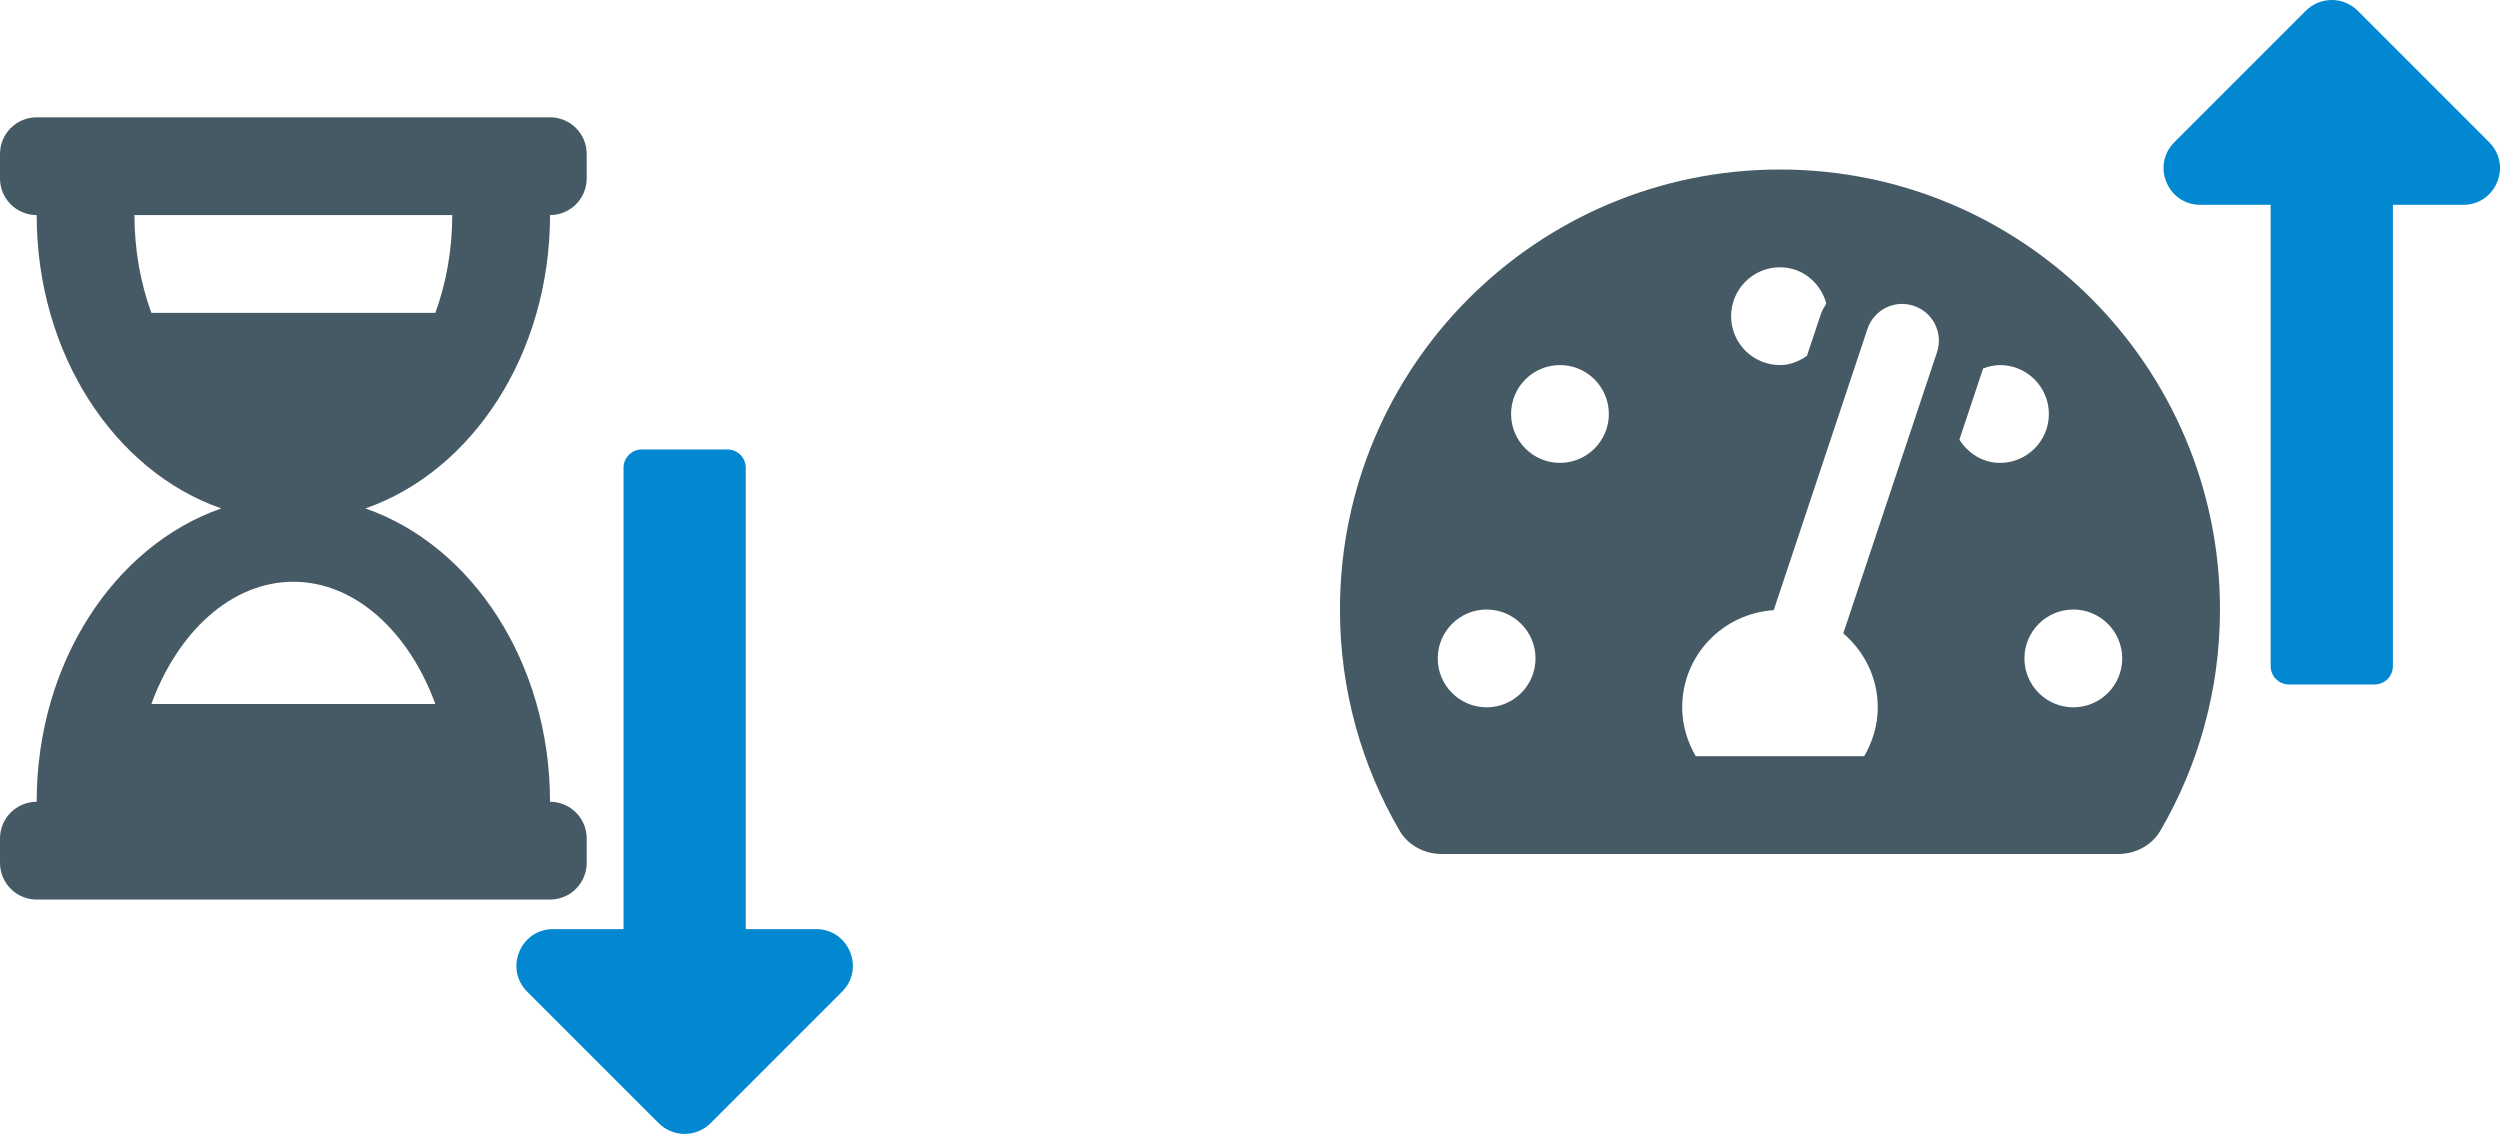
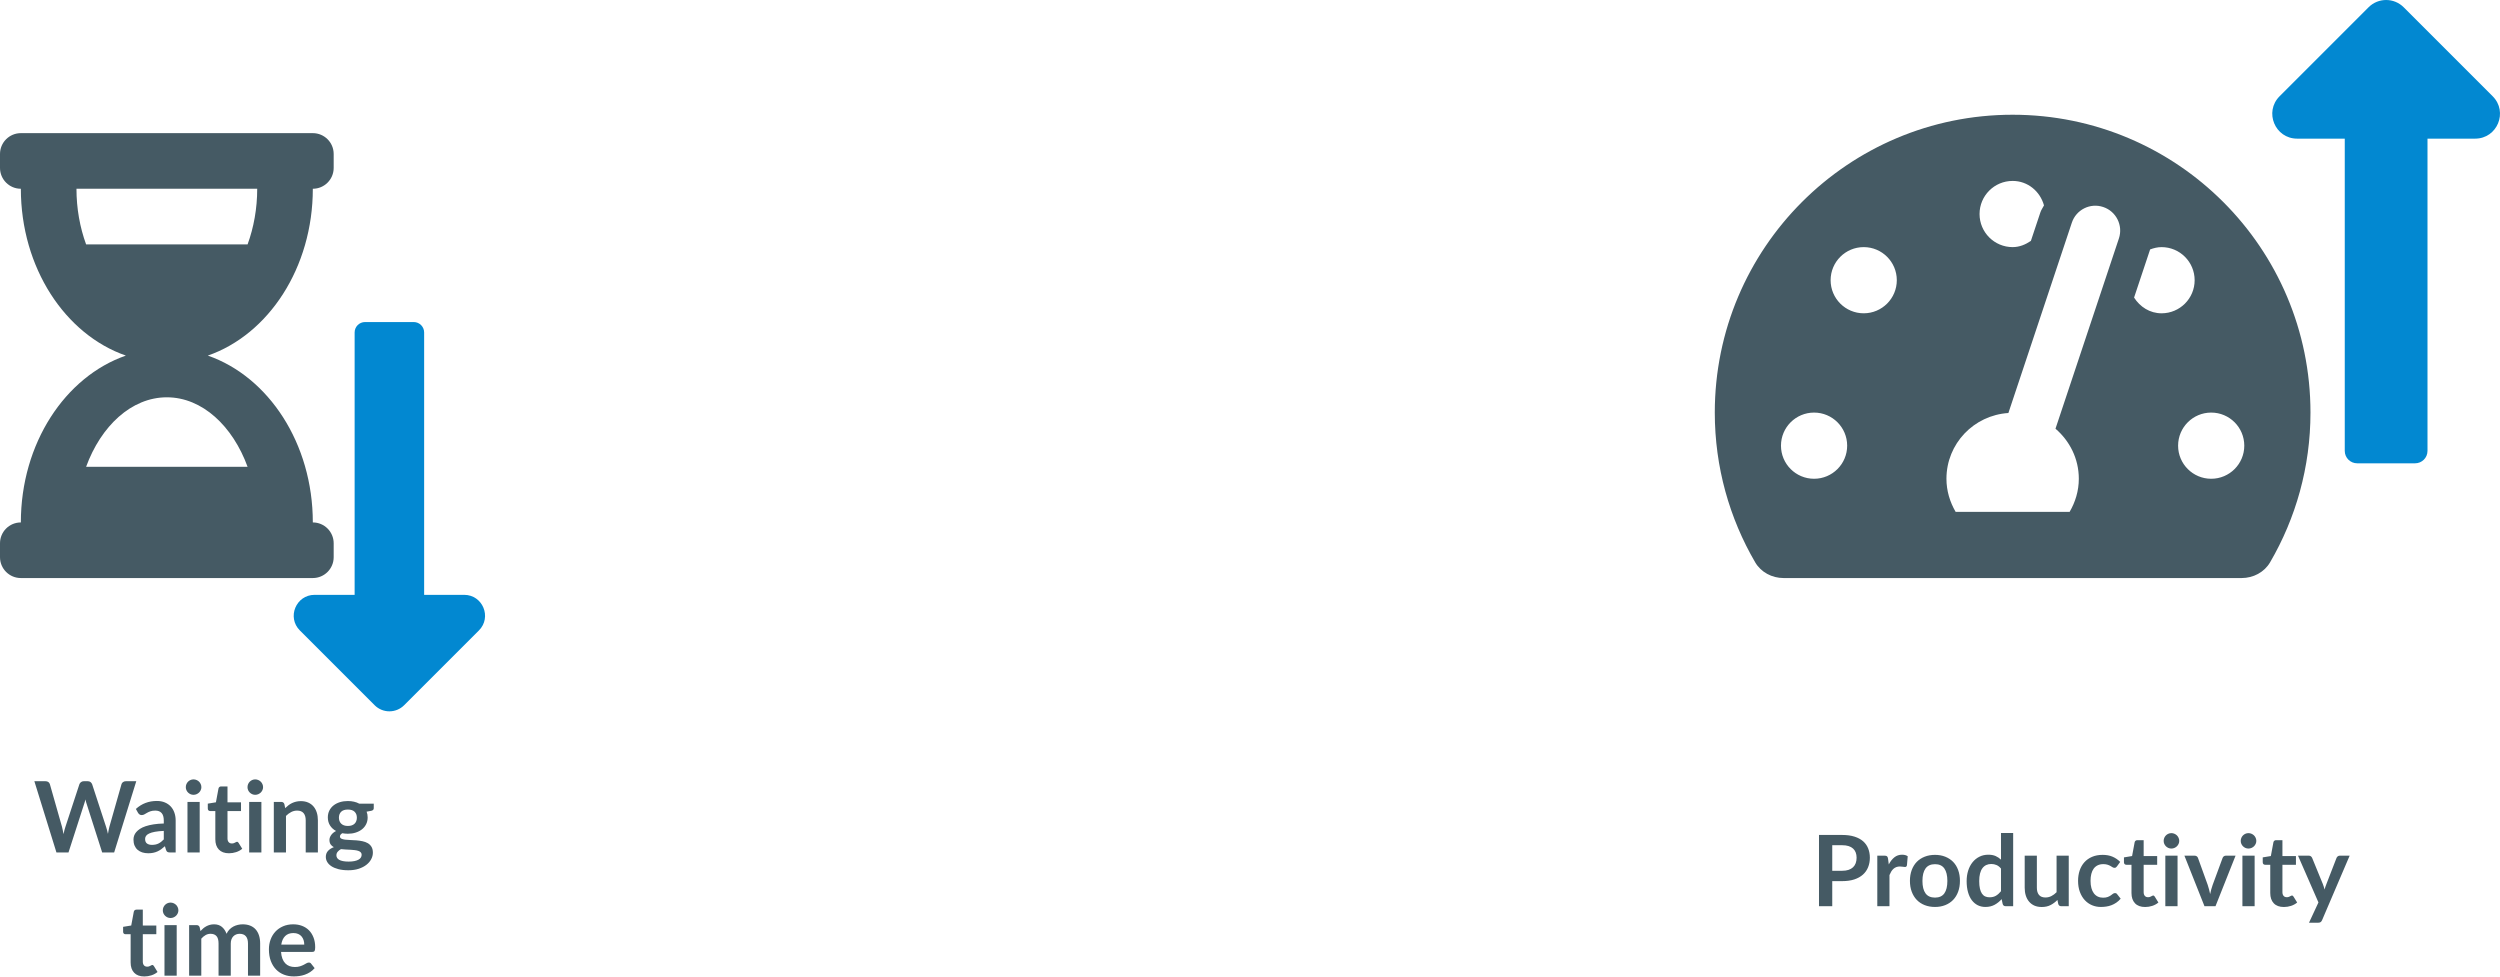
- <svg xmlns="http://www.w3.org/2000/svg" aria-hidden="true" focusable="false" data-prefix="fas" data-icon="hourglass-half" class="svg-inline--fa fa-hourglass-half fa-w-12" role="img" viewBox="0 0 1636.283 742.168" version="1.1" id="svg4" width="1636.283" height="742.168">
+ <svg xmlns="http://www.w3.org/2000/svg" aria-hidden="true" focusable="false" data-prefix="fas" data-icon="hourglass-half" class="svg-inline--fa fa-hourglass-half fa-w-12" role="img" viewBox="0 0 1691.044 660.495" version="1.1" id="svg4" width="1691.044" height="660.495">
  <defs id="defs8" />
-   <path style="fill:#455a64;fill-opacity:1" d="m 1165.017,110.947 c -159.06,0 -288,128.94 -288,288 0,52.8 14.25,102.26 39.06,144.8 5.61,9.62 16.3,15.2 27.44,15.2 h 443 c 11.14,0 21.83,-5.58 27.44,-15.2 24.81,-42.54 39.06,-92 39.06,-144.8 0,-159.06 -128.94,-288 -288,-288 z m 0,64 c 14.71,0 26.58,10.13 30.32,23.65 -1.11,2.26 -2.64,4.23 -3.45,6.67 l -9.22,27.67 c -5.13,3.49 -10.97,6.01 -17.64,6.01 -17.67,0 -32,-14.33 -32,-32 0,-17.67 14.32,-32 31.99,-32 z m -192,288 c -17.67,0 -32,-14.33 -32,-32 0,-17.67 14.33,-32 32,-32 17.67,0 32,14.33 32,32 0,17.67 -14.33,32 -32,32 z m 48,-160 c -17.67,0 -32,-14.33 -32,-32 0,-17.67 14.33,-32 32,-32 17.67,0 32,14.33 32,32 0,17.67 -14.33,32 -32,32 z m 246.77,-72.41 -61.33,184 c 13.69,11.74 22.56,28.95 22.56,48.41 0,11.72 -3.38,22.55 -8.88,32 H 1109.897 c -5.5,-9.45 -8.88,-20.28 -8.88,-32 0,-33.94 26.5,-61.43 59.9,-63.59 l 61.34,-184.01 c 4.17,-12.56 17.73,-19.45 30.36,-15.17 12.57,4.19 19.35,17.79 15.17,30.36 z m 14.66,57.2 15.52,-46.55 c 3.47,-1.29 7.13,-2.23 11.05,-2.23 17.67,0 32,14.33 32,32 0,17.67 -14.33,32 -32,32 -11.38,-0.01 -20.89,-6.28 -26.57,-15.22 z m 74.57,175.21 c -17.67,0 -32,-14.33 -32,-32 0,-17.67 14.33,-32 32,-32 17.67,0 32,14.33 32,32 0,17.67 -14.33,32 -32,32 z" id="path289" />
-   <path d="M 360,76.777 H 24 c -13.255,0 -24,10.745 -24,24 v 16 c 0,13.255 10.745,24 24,24 0,90.965 51.016,167.734 120.842,192 -69.826,24.266 -120.842,101.035 -120.842,192 -13.255,0 -24,10.745 -24,24 v 16 c 0,13.255 10.745,24 24,24 h 336 c 13.255,0 24,-10.745 24,-24 v -16 c 0,-13.255 -10.745,-24 -24,-24 0,-90.965 -51.016,-167.734 -120.842,-192 69.826,-24.266 120.842,-101.035 120.842,-192 13.255,0 24,-10.745 24,-24 v -16 c 0,-13.255 -10.745,-24 -24,-24 z m -75.078,384 H 99.08 c 17.059,-46.797 52.096,-80 92.92,-80 40.821,0 75.862,33.196 92.922,80 z m 0.019,-256 H 99.078 c -7.09,-19.452 -11.078,-41.252 -11.078,-64 h 208 c 0,22.805 -3.987,44.587 -11.059,64 z" id="path2" style="fill:#455a64;fill-opacity:1" />
-   <path style="fill:#0288d1;fill-opacity:1" d="m 488.107,608.108 v -301.941 c 0,-6.627 -5.373,-12 -12,-12 h -56 c -6.627,0 -12,5.373 -12,12 v 301.941 h -46.059 c -21.382,0 -32.09,25.851 -16.971,40.971 l 86.059,86.059 c 9.373,9.373 24.569,9.373 33.941,0 l 86.059,-86.059 c 15.119,-15.119 4.411,-40.971 -16.971,-40.971 z" id="path1167" />
-   <path style="fill:#0288d1;fill-opacity:1" d="m 1486.176,134.06 v 301.941 c 0,6.627 5.373,12 12,12 h 56 c 6.627,0 12,-5.373 12,-12 v -301.941 h 46.059 c 21.382,0 32.09,-25.851 16.971,-40.971 L 1543.147,7.03 c -9.373,-9.373 -24.569,-9.373 -33.941,0 l -86.059,86.059 c -15.119,15.119 -4.411,40.971 16.971,40.971 z" id="path2987" />
+   <g id="g2927" transform="translate(-18.40875,-227.2593)">
+     <path style="fill:#455a64;fill-opacity:1;stroke-width:0.588" id="path2" d="M 230.008,317.318 H 32.515 c -7.791,0 -14.107,6.316 -14.107,14.107 v 9.404 c 0,7.791 6.316,14.107 14.107,14.107 0,53.467 29.986,98.59 71.028,112.853 -41.042,14.263 -71.028,59.386 -71.028,112.853 -7.791,0 -14.107,6.316 -14.107,14.107 v 9.404 c 0,7.791 6.316,14.107 14.107,14.107 H 230.008 c 7.791,0 14.107,-6.316 14.107,-14.107 v -9.404 c 0,-7.791 -6.316,-14.107 -14.107,-14.107 0,-53.467 -29.986,-98.59 -71.028,-112.853 41.042,-14.263 71.028,-59.386 71.028,-112.853 7.791,0 14.107,-6.316 14.107,-14.107 v -9.404 c 0,-7.791 -6.316,-14.107 -14.107,-14.107 z M 185.879,543.024 H 76.646 c 10.027,-27.506 30.621,-47.022 54.616,-47.022 23.994,0 44.59,19.512 54.617,47.022 z m 0.011,-150.471 H 76.644 C 72.477,381.12 70.133,368.307 70.133,354.936 H 192.39 c 0,13.404 -2.343,26.207 -6.5,37.618 z" />
+     <path id="path1167" d="M 305.306,629.621 V 452.148 c 0,-3.895 -3.158,-7.053 -7.053,-7.053 h -32.915 c -3.895,0 -7.053,3.158 -7.053,7.053 v 177.474 h -27.072 c -12.568,0 -18.862,15.195 -9.975,24.082 l 50.583,50.583 c 5.509,5.509 14.441,5.509 19.95,0 l 50.583,-50.583 c 8.887,-8.887 2.593,-24.082 -9.975,-24.082 z" style="fill:#0288d1;fill-opacity:1;stroke-width:0.588" />
+   </g>
+   <g id="g2931" transform="matrix(0.6995297,0,0,0.6995297,546.415,0)">
+     <path id="path289" d="m 1165.017,110.947 c -159.06,0 -288,128.94 -288,288 0,52.8 14.25,102.26 39.06,144.8 5.61,9.62 16.3,15.2 27.44,15.2 h 443 c 11.14,0 21.83,-5.58 27.44,-15.2 24.81,-42.54 39.06,-92 39.06,-144.8 0,-159.06 -128.94,-288 -288,-288 z m 0,64 c 14.71,0 26.58,10.13 30.32,23.65 -1.11,2.26 -2.64,4.23 -3.45,6.67 l -9.22,27.67 c -5.13,3.49 -10.97,6.01 -17.64,6.01 -17.67,0 -32,-14.33 -32,-32 0,-17.67 14.32,-32 31.99,-32 z m -192,288 c -17.67,0 -32,-14.33 -32,-32 0,-17.67 14.33,-32 32,-32 17.67,0 32,14.33 32,32 0,17.67 -14.33,32 -32,32 z m 48,-160 c -17.67,0 -32,-14.33 -32,-32 0,-17.67 14.33,-32 32,-32 17.67,0 32,14.33 32,32 0,17.67 -14.33,32 -32,32 z m 246.77,-72.41 -61.33,184 c 13.69,11.74 22.56,28.95 22.56,48.41 0,11.72 -3.38,22.55 -8.88,32 H 1109.897 c -5.5,-9.45 -8.88,-20.28 -8.88,-32 0,-33.94 26.5,-61.43 59.9,-63.59 l 61.34,-184.01 c 4.17,-12.56 17.73,-19.45 30.36,-15.17 12.57,4.19 19.35,17.79 15.17,30.36 z m 14.66,57.2 15.52,-46.55 c 3.47,-1.29 7.13,-2.23 11.05,-2.23 17.67,0 32,14.33 32,32 0,17.67 -14.33,32 -32,32 -11.38,-0.01 -20.89,-6.28 -26.57,-15.22 z m 74.57,175.21 c -17.67,0 -32,-14.33 -32,-32 0,-17.67 14.33,-32 32,-32 17.67,0 32,14.33 32,32 0,17.67 -14.33,32 -32,32 z" style="fill:#455a64;fill-opacity:1" />
+     <path id="path2987" d="m 1486.176,134.06 v 301.941 c 0,6.627 5.373,12 12,12 h 56 c 6.627,0 12,-5.373 12,-12 v -301.941 h 46.059 c 21.382,0 32.09,-25.851 16.971,-40.971 L 1543.147,7.03 c -9.373,-9.373 -24.569,-9.373 -33.941,0 l -86.059,86.059 c -15.119,15.119 -4.411,40.971 16.971,40.971 z" style="fill:#0288d1;fill-opacity:1" />
+   </g>
+   <text xml:space="preserve" style="font-style:normal;font-weight:normal;font-size:40px;line-height:1.25;font-family:sans-serif;letter-spacing:0px;word-spacing:0px;fill:#455a64;fill-opacity:1;stroke:none;stroke-width:1" x="164.314" y="576.629" id="text1218">
+     <tspan x="164.314" y="576.629" style="font-style:normal;font-variant:normal;font-weight:bold;font-stretch:normal;font-size:66.667px;font-family:Lato;-inkscape-font-specification:'Lato Bold';text-align:center;text-anchor:middle;fill:#455a64;fill-opacity:1;stroke-width:1" id="tspan20">Waiting</tspan>
+     <tspan x="164.314" y="659.962" style="font-style:normal;font-variant:normal;font-weight:bold;font-stretch:normal;font-size:66.667px;font-family:Lato;-inkscape-font-specification:'Lato Bold';text-align:center;text-anchor:middle;fill:#455a64;fill-opacity:1;stroke-width:1" id="tspan24">time</tspan>
+   </text>
+   <text xml:space="preserve" style="font-style:normal;font-weight:normal;font-size:40px;line-height:1.25;font-family:sans-serif;letter-spacing:0px;word-spacing:0px;fill:#455a64;fill-opacity:1;stroke:none;stroke-width:1" x="1422.807" y="612.979" id="text1218-3">
+     <tspan x="1422.807" y="612.979" style="font-style:normal;font-variant:normal;font-weight:bold;font-stretch:normal;font-size:66.667px;font-family:Lato;-inkscape-font-specification:'Lato Bold';text-align:center;text-anchor:middle;fill:#455a64;fill-opacity:1;stroke-width:1" id="tspan1036">Productivity</tspan>
+   </text>
</svg>
